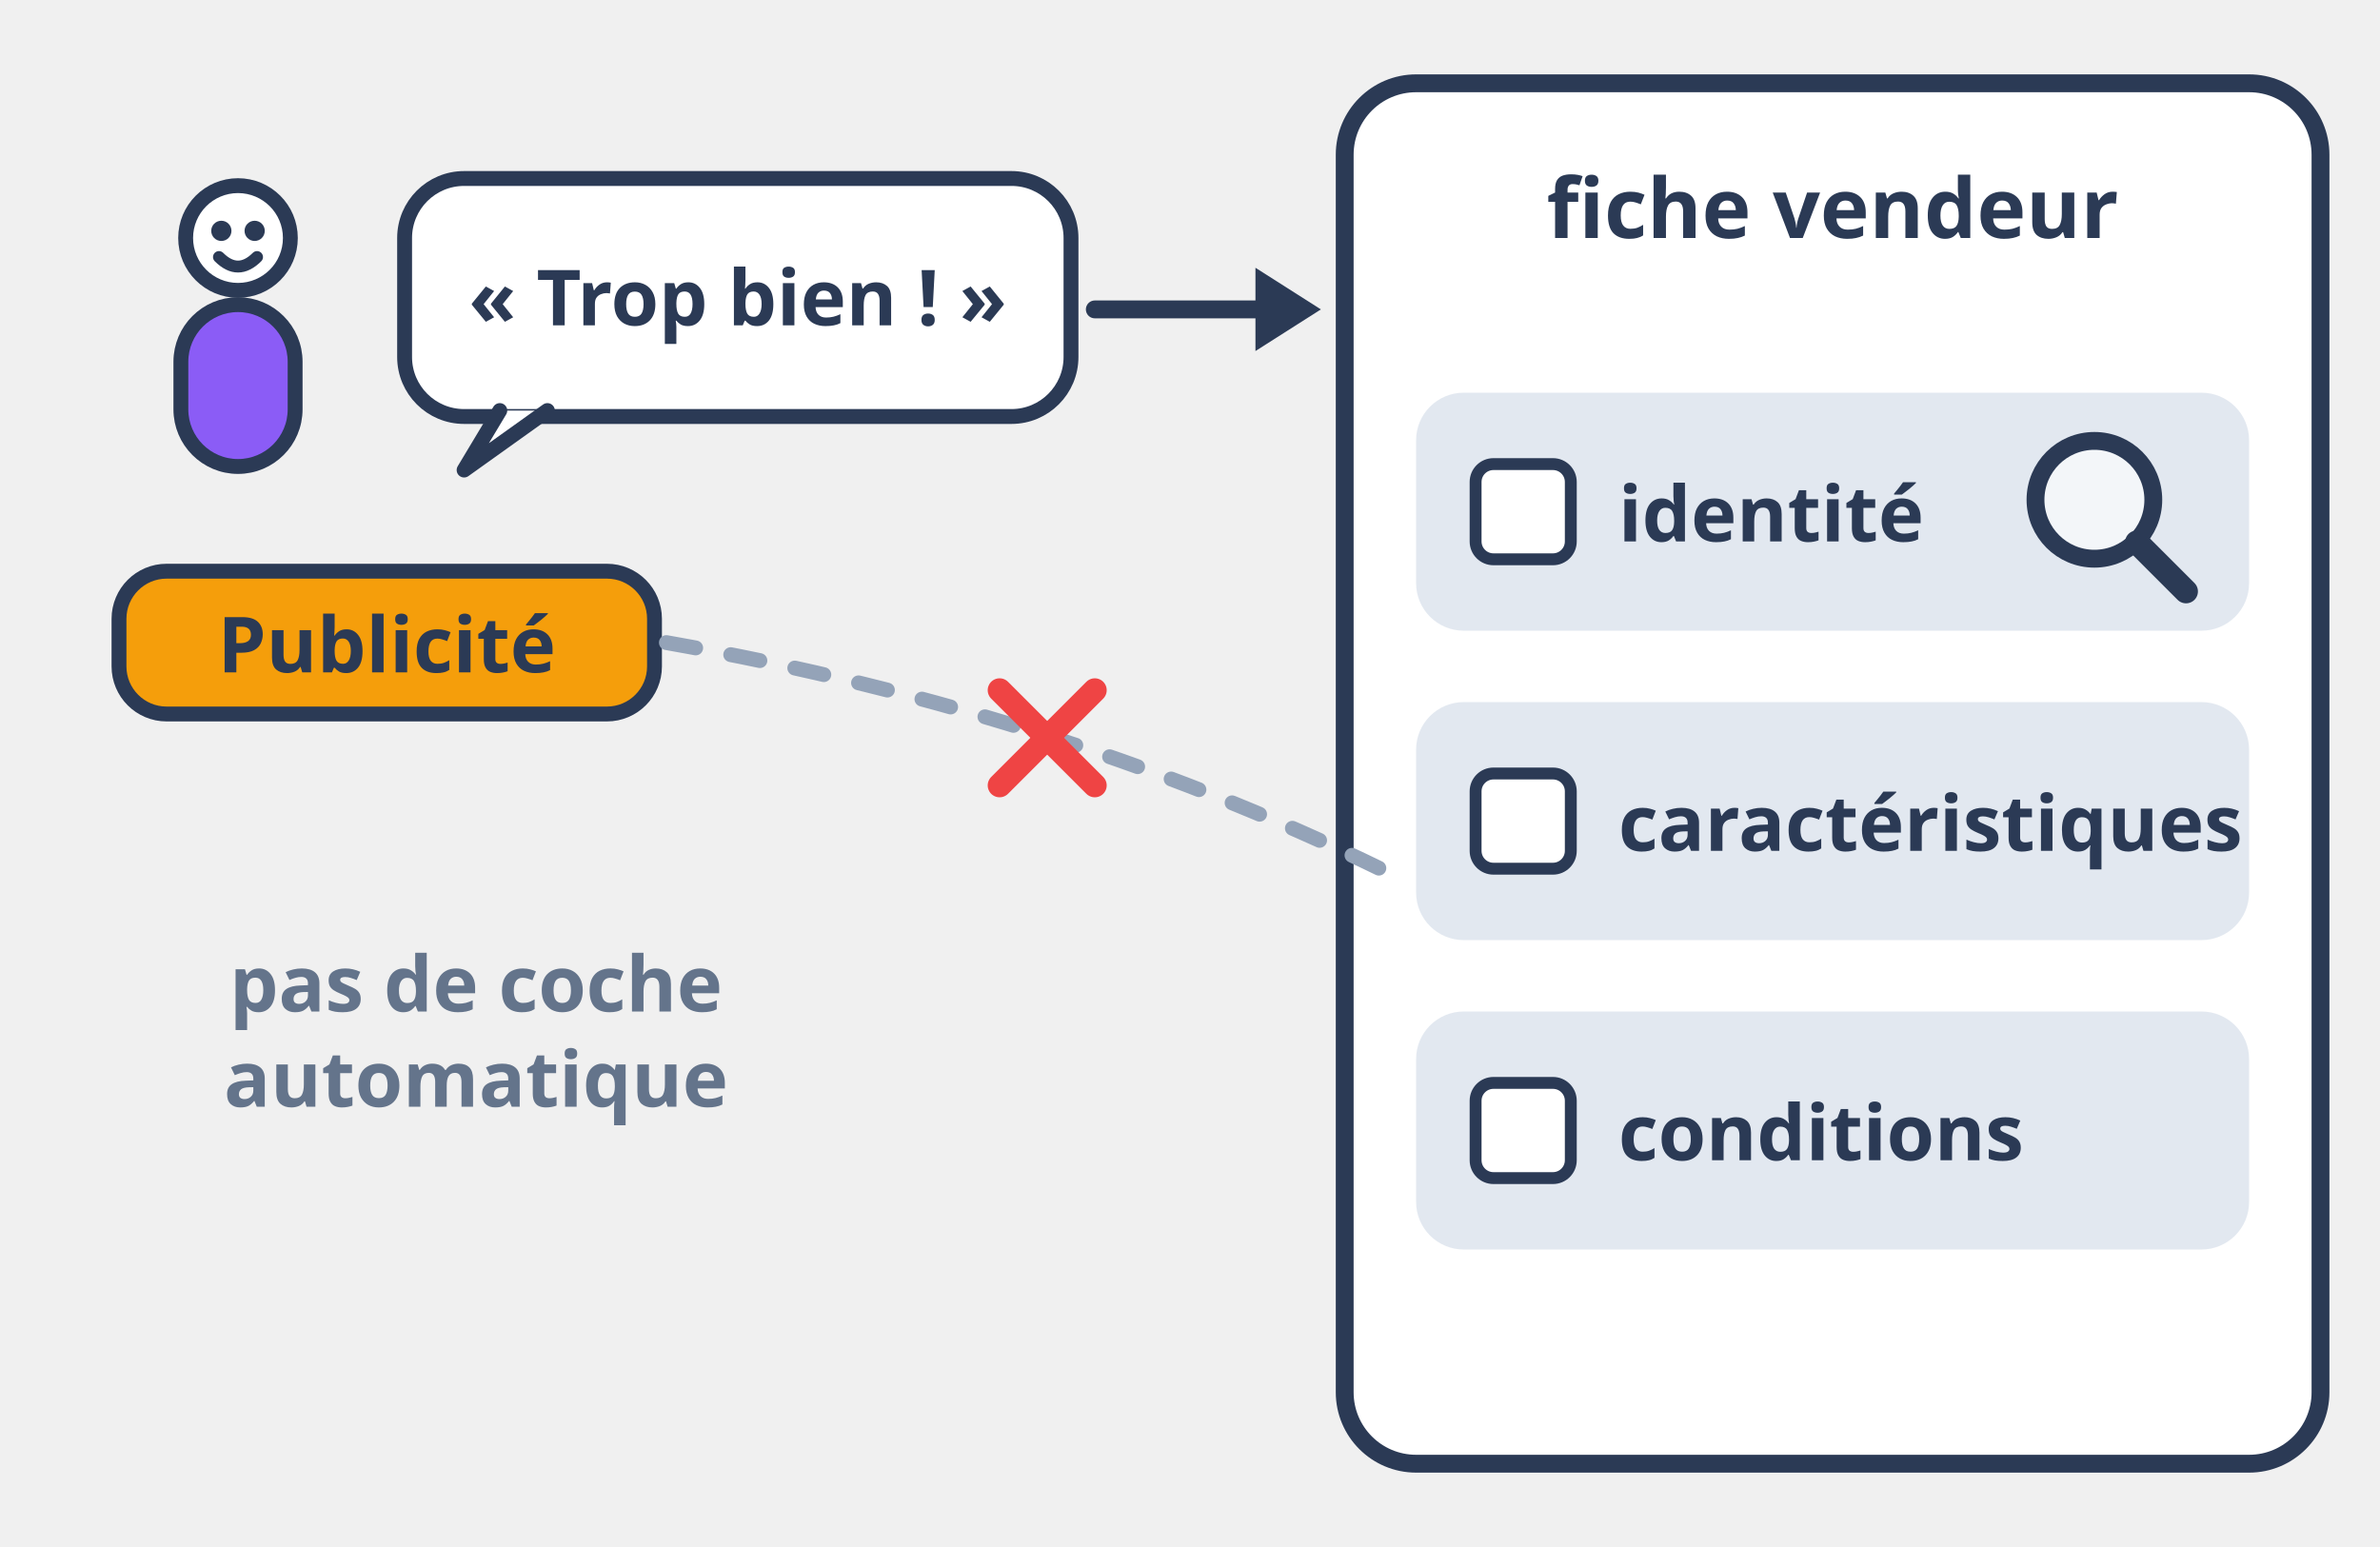
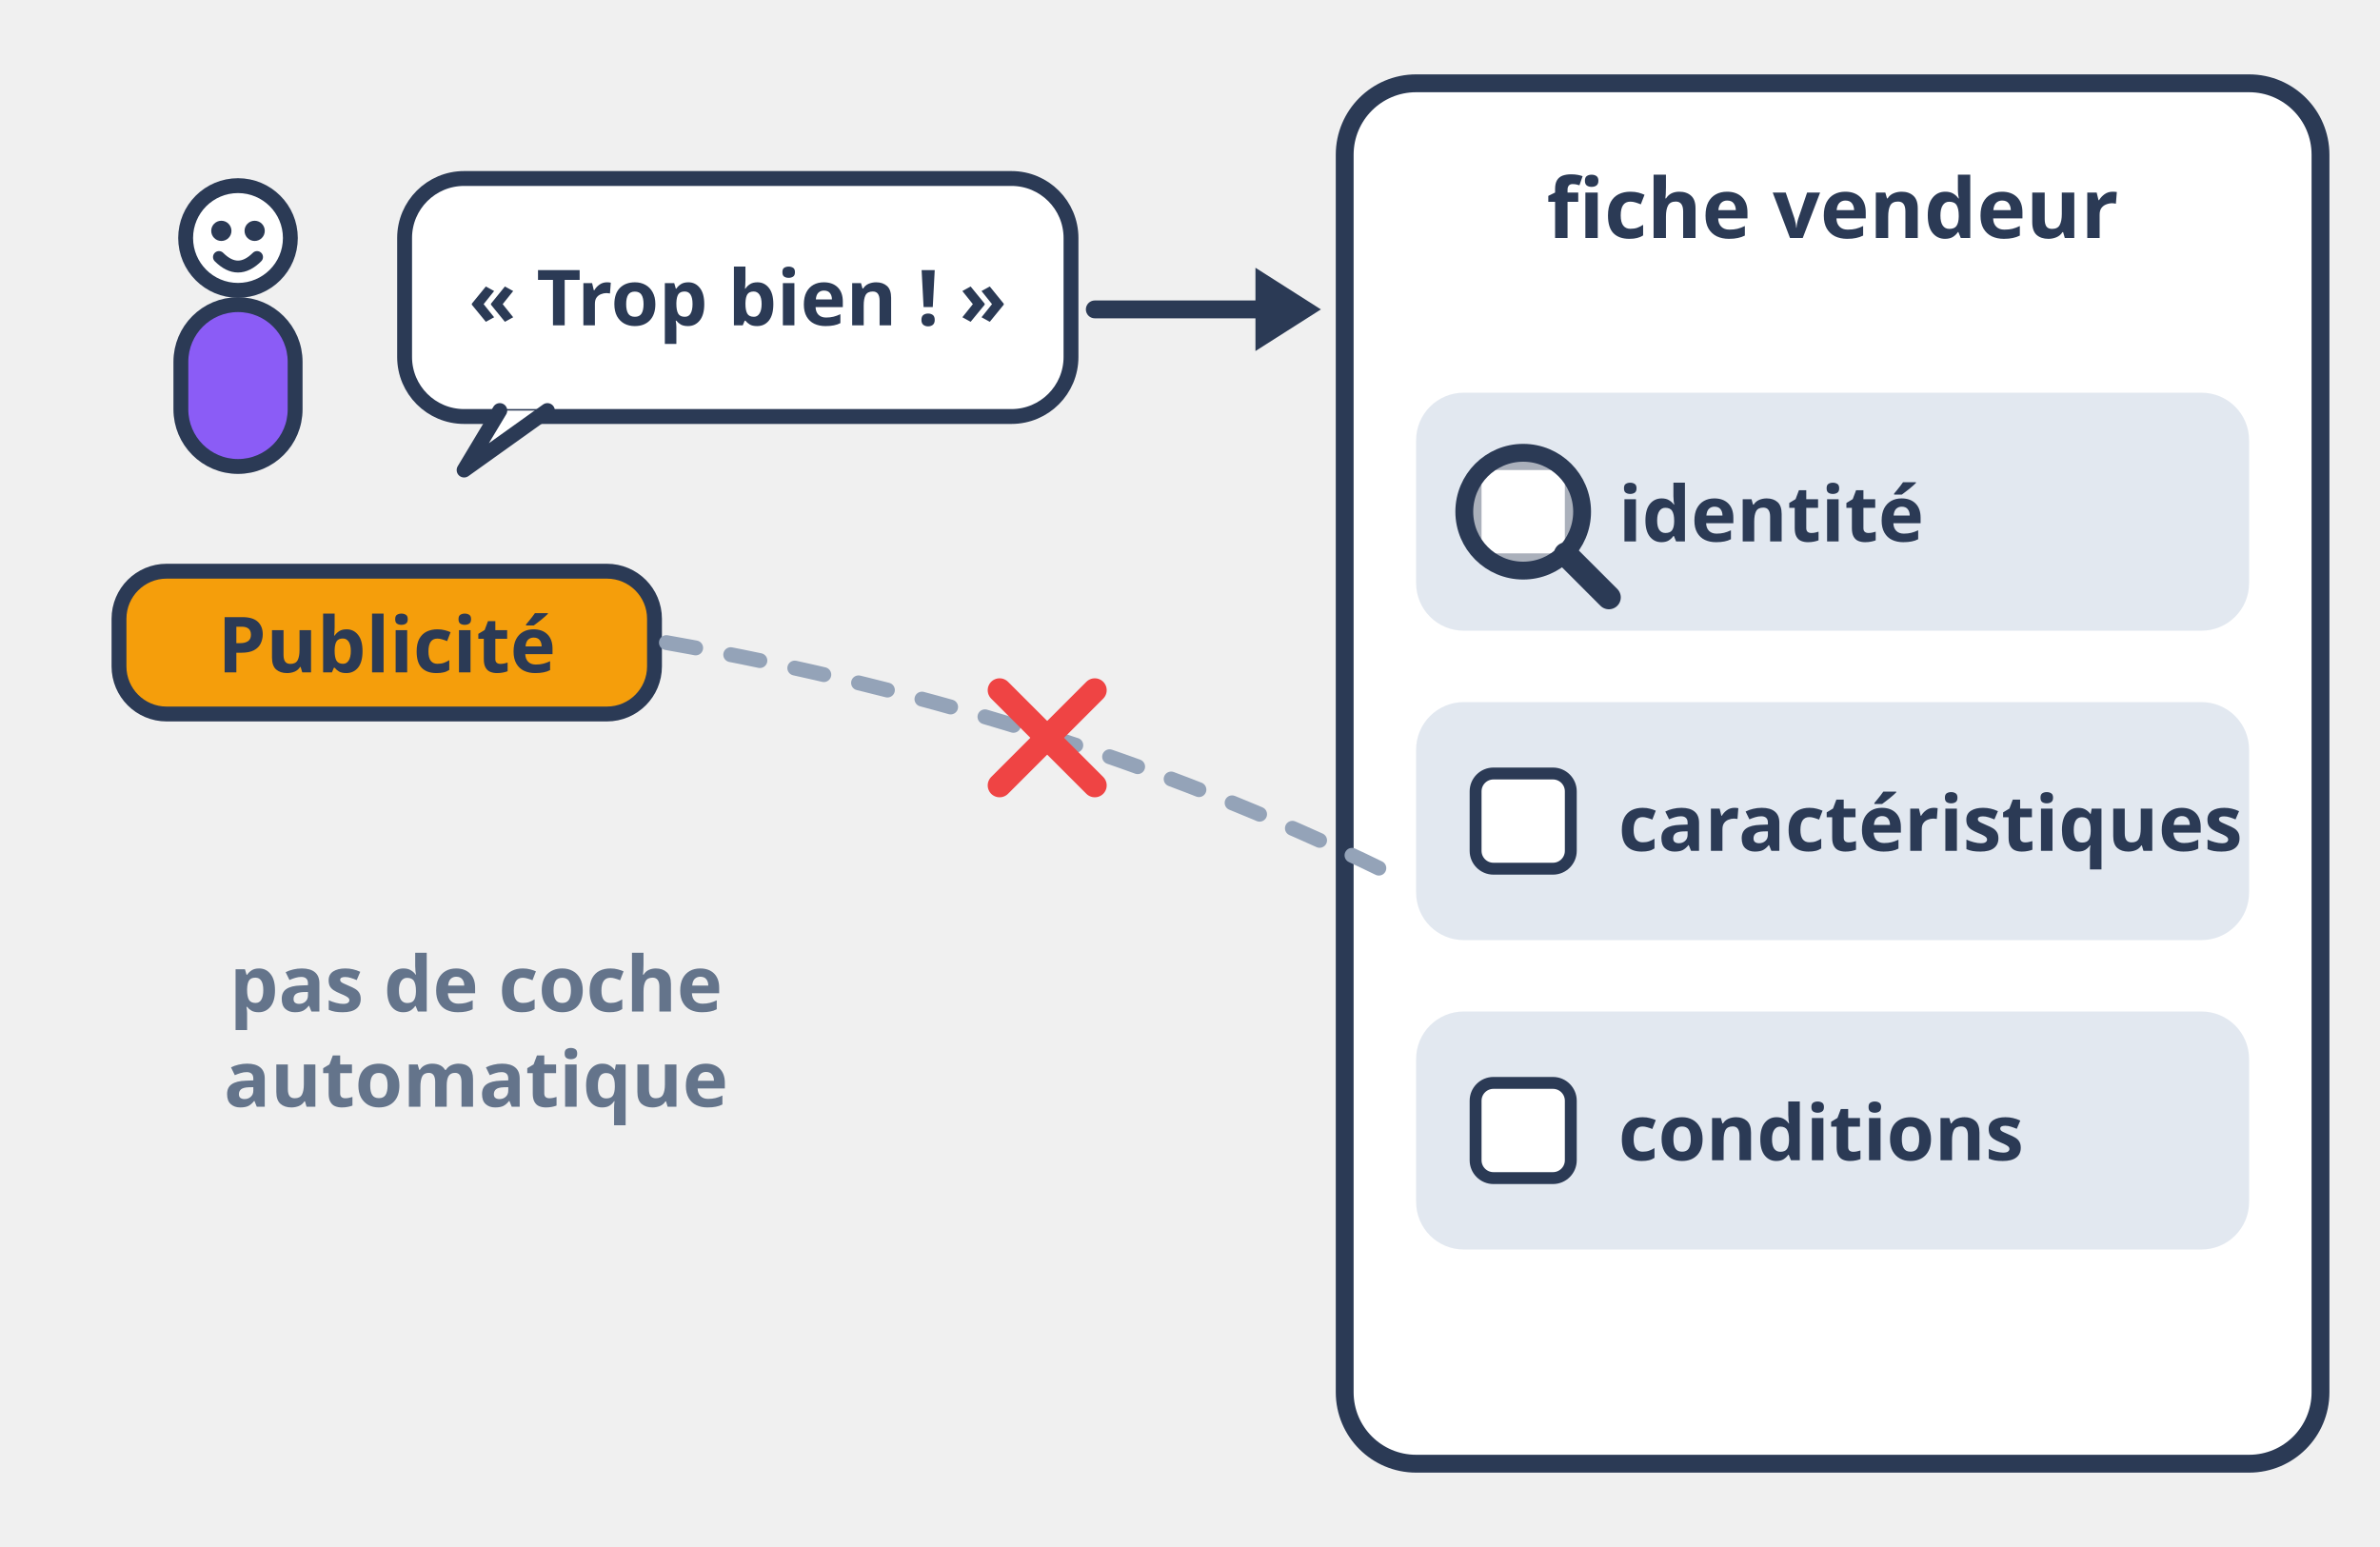
<svg xmlns="http://www.w3.org/2000/svg" viewBox="0 0 400 260" role="img">
  <style>@keyframes m{0%,20%{transform:translateY(0)}40%,55%{transform:translateY(52px)}75%,90%{transform:translateY(104px)}100%{transform:translateY(0)}}.m{animation:m 6s ease-in-out infinite}@media (prefers-reduced-motion: reduce){*{animation:none!important}}</style>
  <g font-family="system-ui, sans-serif" font-weight="600" text-anchor="middle" stroke-linecap="round" stroke-linejoin="round">
    <circle cx="40" cy="40" r="8.8" fill="#FFFFFF" stroke="#2B3A55" stroke-width="2.5" />
    <rect x="30.4" y="51.2" width="19.2" height="27.2" rx="9.6" fill="#8B5CF6" stroke="#2B3A55" stroke-width="2.5" />
    <circle cx="37.2" cy="38.8" r="1.7" fill="#2B3A55" />
    <circle cx="42.8" cy="38.8" r="1.7" fill="#2B3A55" />
    <path d="M36.8 43.2Q40 46.4 43.2 43.2" stroke="#2B3A55" stroke-width="2" fill="none" />
    <rect x="68" y="30" width="112" height="40" rx="10" fill="#FFFFFF" stroke="#2B3A55" stroke-width="2.5" />
    <path d="M84 69l-6 10l14 -10" stroke="#2B3A55" stroke-width="2.5" fill="#FFFFFF" />
    <text x="124" y="54.68" font-size="13" fill="#2B3A55">« Trop bien ! »</text>
    <rect x="20" y="96" width="90" height="24" rx="8" fill="#F59E0B" stroke="#2B3A55" stroke-width="2.5" />
    <text x="65" y="113" font-size="13" fill="#2B3A55">Publicité</text>
    <g>
      <line x1="184" y1="52" x2="213" y2="52" stroke="#2B3A55" stroke-width="3" />
      <polygon points="222.0,52.0 211.0,59.0 211.0,45.0" fill="#2B3A55" />
    </g>
    <rect x="226" y="14" width="164" height="232" rx="12" fill="#FFFFFF" stroke="#2B3A55" stroke-width="3" />
    <text x="308" y="40" font-size="14" fill="#2B3A55">fiche vendeur</text>
    <rect x="238" y="66" width="140" height="40" rx="8" fill="#E2E8F0" stroke="none" stroke-width="0" />
    <rect x="248" y="78" width="16" height="16" rx="3" fill="#FFFFFF" stroke="#2B3A55" stroke-width="2" />
    <text x="272" y="91" font-size="13" fill="#2B3A55" text-anchor="start">identité</text>
    <rect x="238" y="118" width="140" height="40" rx="8" fill="#E2E8F0" stroke="none" stroke-width="0" />
    <rect x="248" y="130" width="16" height="16" rx="3" fill="#FFFFFF" stroke="#2B3A55" stroke-width="2" />
    <text x="272" y="143" font-size="13" fill="#2B3A55" text-anchor="start">caractéristiques</text>
    <rect x="238" y="170" width="140" height="40" rx="8" fill="#E2E8F0" stroke="none" stroke-width="0" />
    <rect x="248" y="182" width="16" height="16" rx="3" fill="#FFFFFF" stroke="#2B3A55" stroke-width="2" />
    <text x="272" y="195" font-size="13" fill="#2B3A55" text-anchor="start">conditions</text>
    <path d="M112 108Q180 120 236 148" stroke="#94A3B8" stroke-width="2.5" fill="none" stroke-dasharray="5 6" />
    <line x1="168" y1="116" x2="184" y2="132" stroke="#EF4444" stroke-width="4" />
    <line x1="168" y1="132" x2="184" y2="116" stroke="#EF4444" stroke-width="4" />
    <text x="80" y="170" font-size="13" fill="#64748B">pas de coche</text>
    <text x="80" y="186" font-size="13" fill="#64748B">automatique</text>
    <g class="m">
-       <circle cx="352" cy="84" r="9.9" fill="#FFFFFF" fill-opacity=".6" stroke="#2B3A55" stroke-width="3" />
-       <line x1="359.15" y1="91.15" x2="367.4" y2="99.4" stroke="#2B3A55" stroke-width="4" />
+       <circle cx="256" cy="86" r="9.9" fill="#FFFFFF" fill-opacity=".6" stroke="#2B3A55" stroke-width="3" />
+       <line x1="263.15" y1="93.15" x2="270.4" y2="100.4" stroke="#2B3A55" stroke-width="4" />
    </g>
  </g>
</svg>
